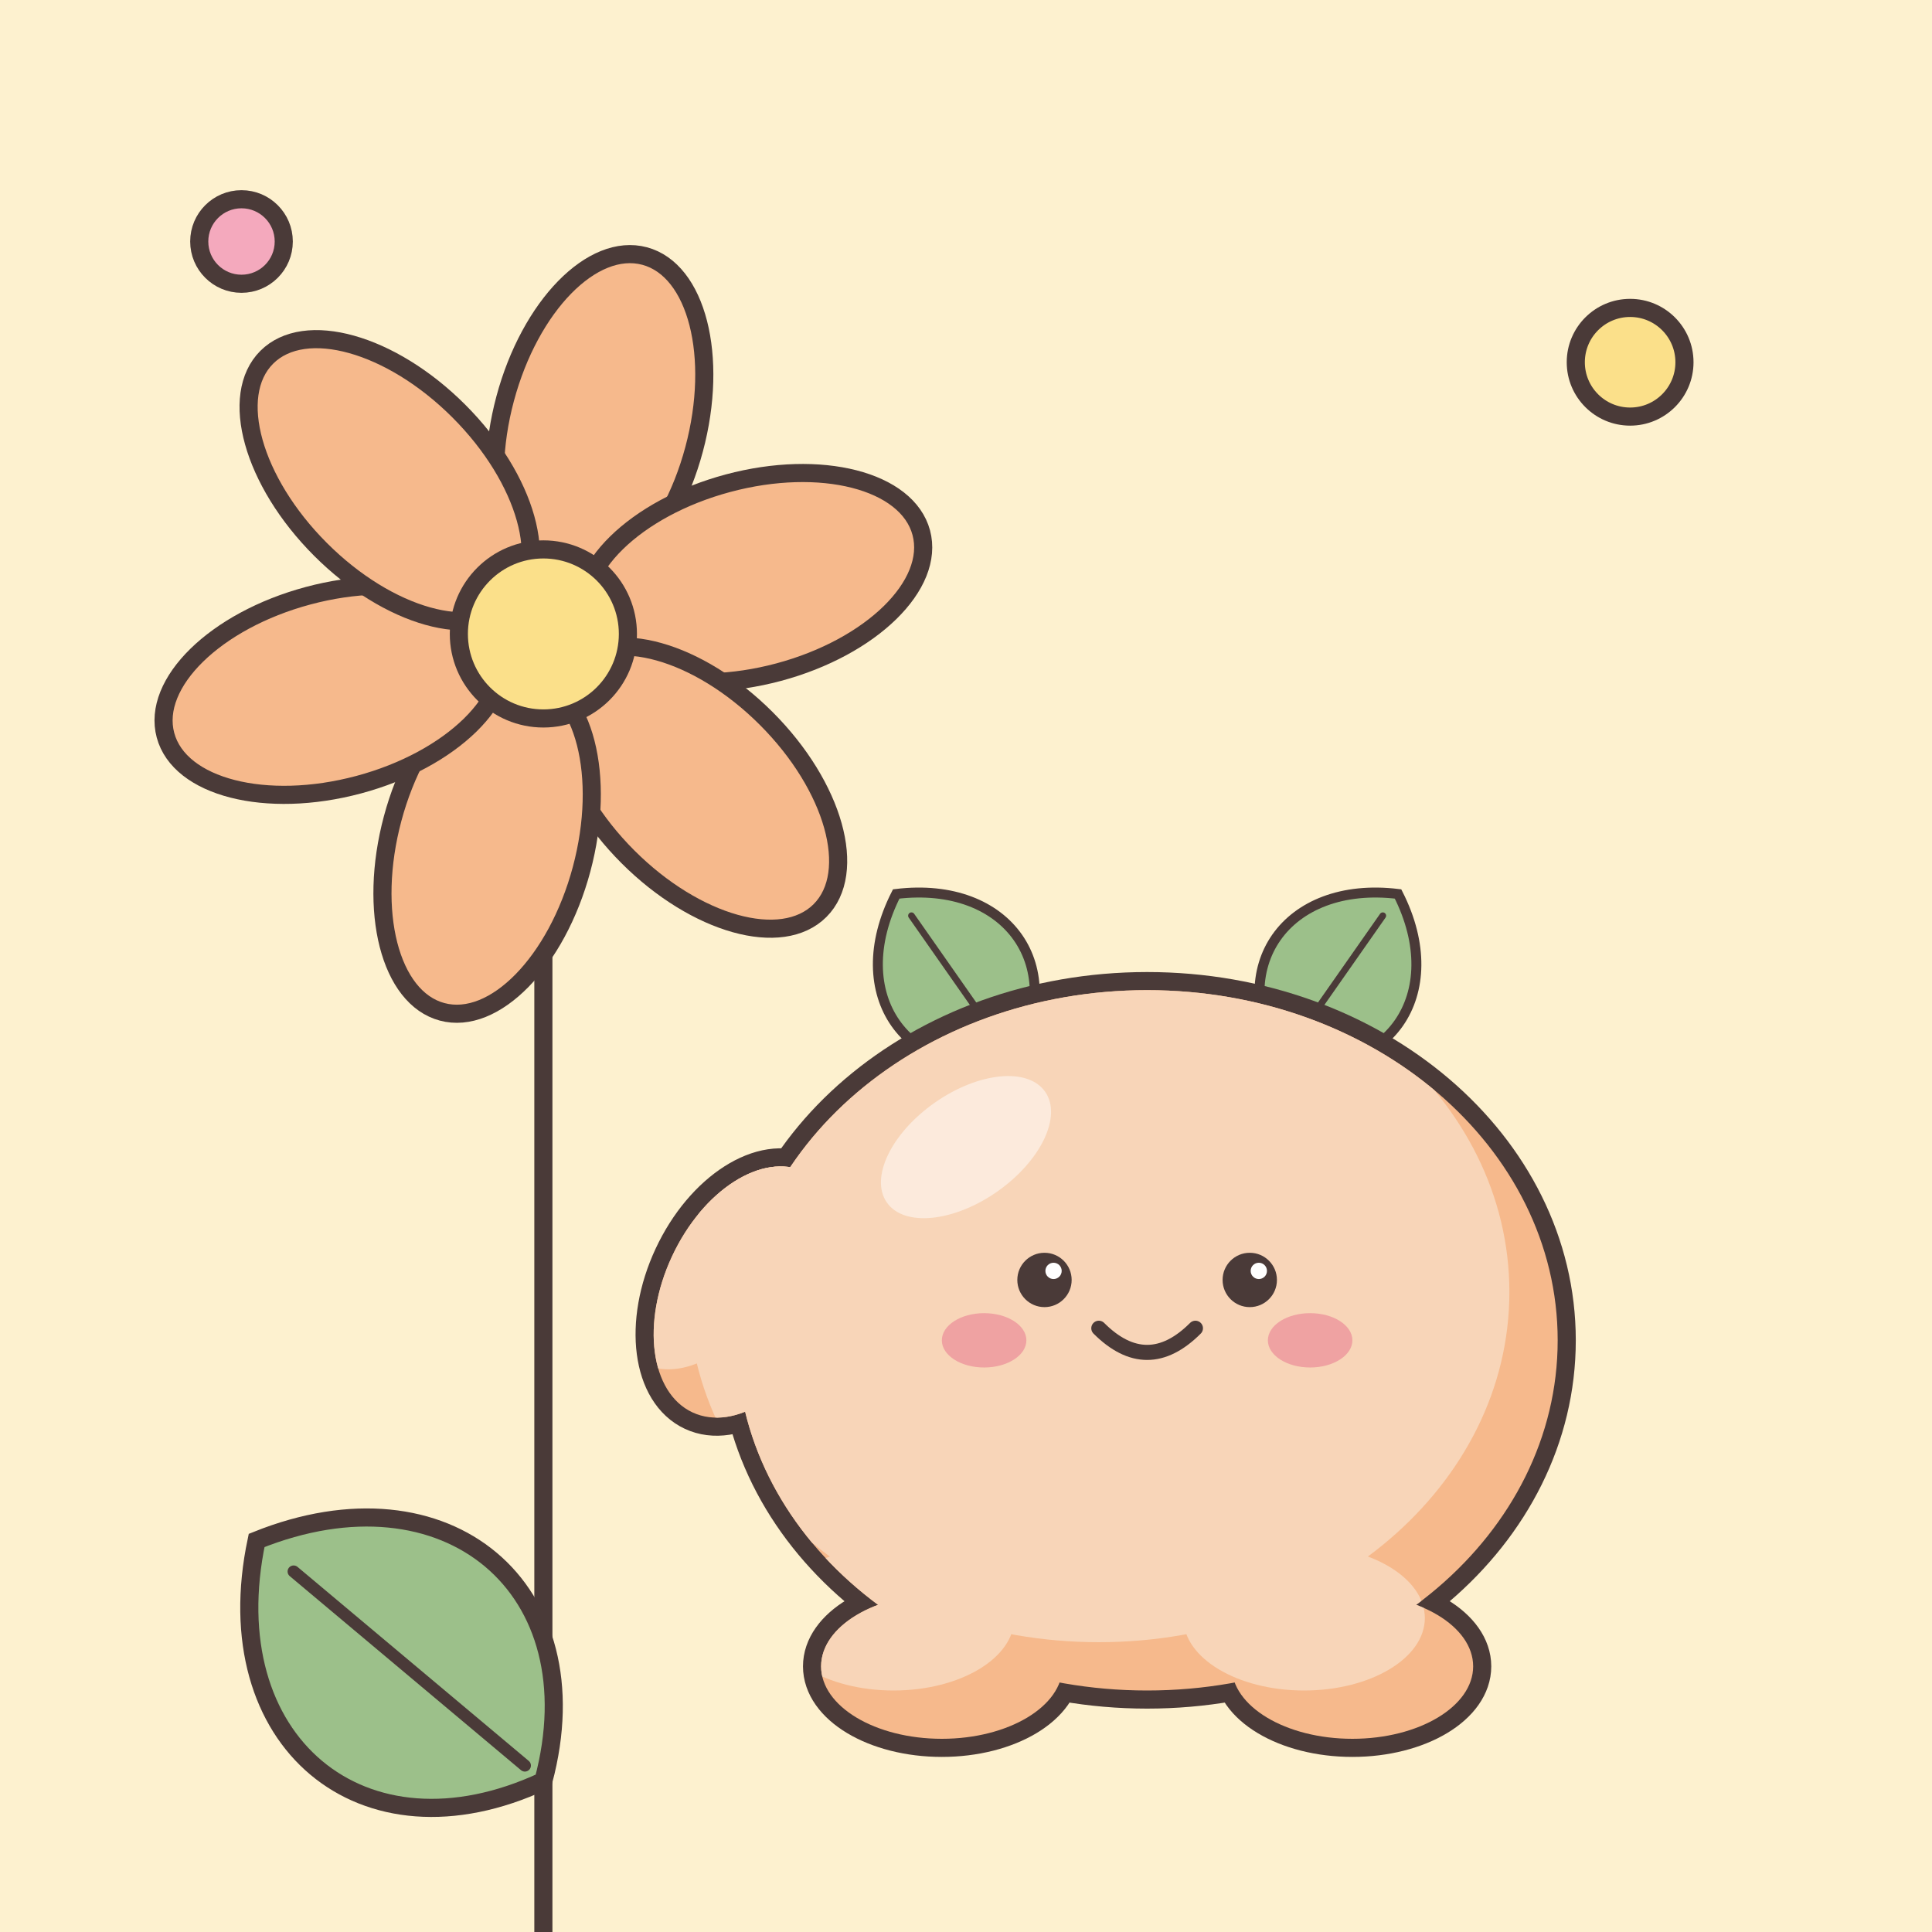
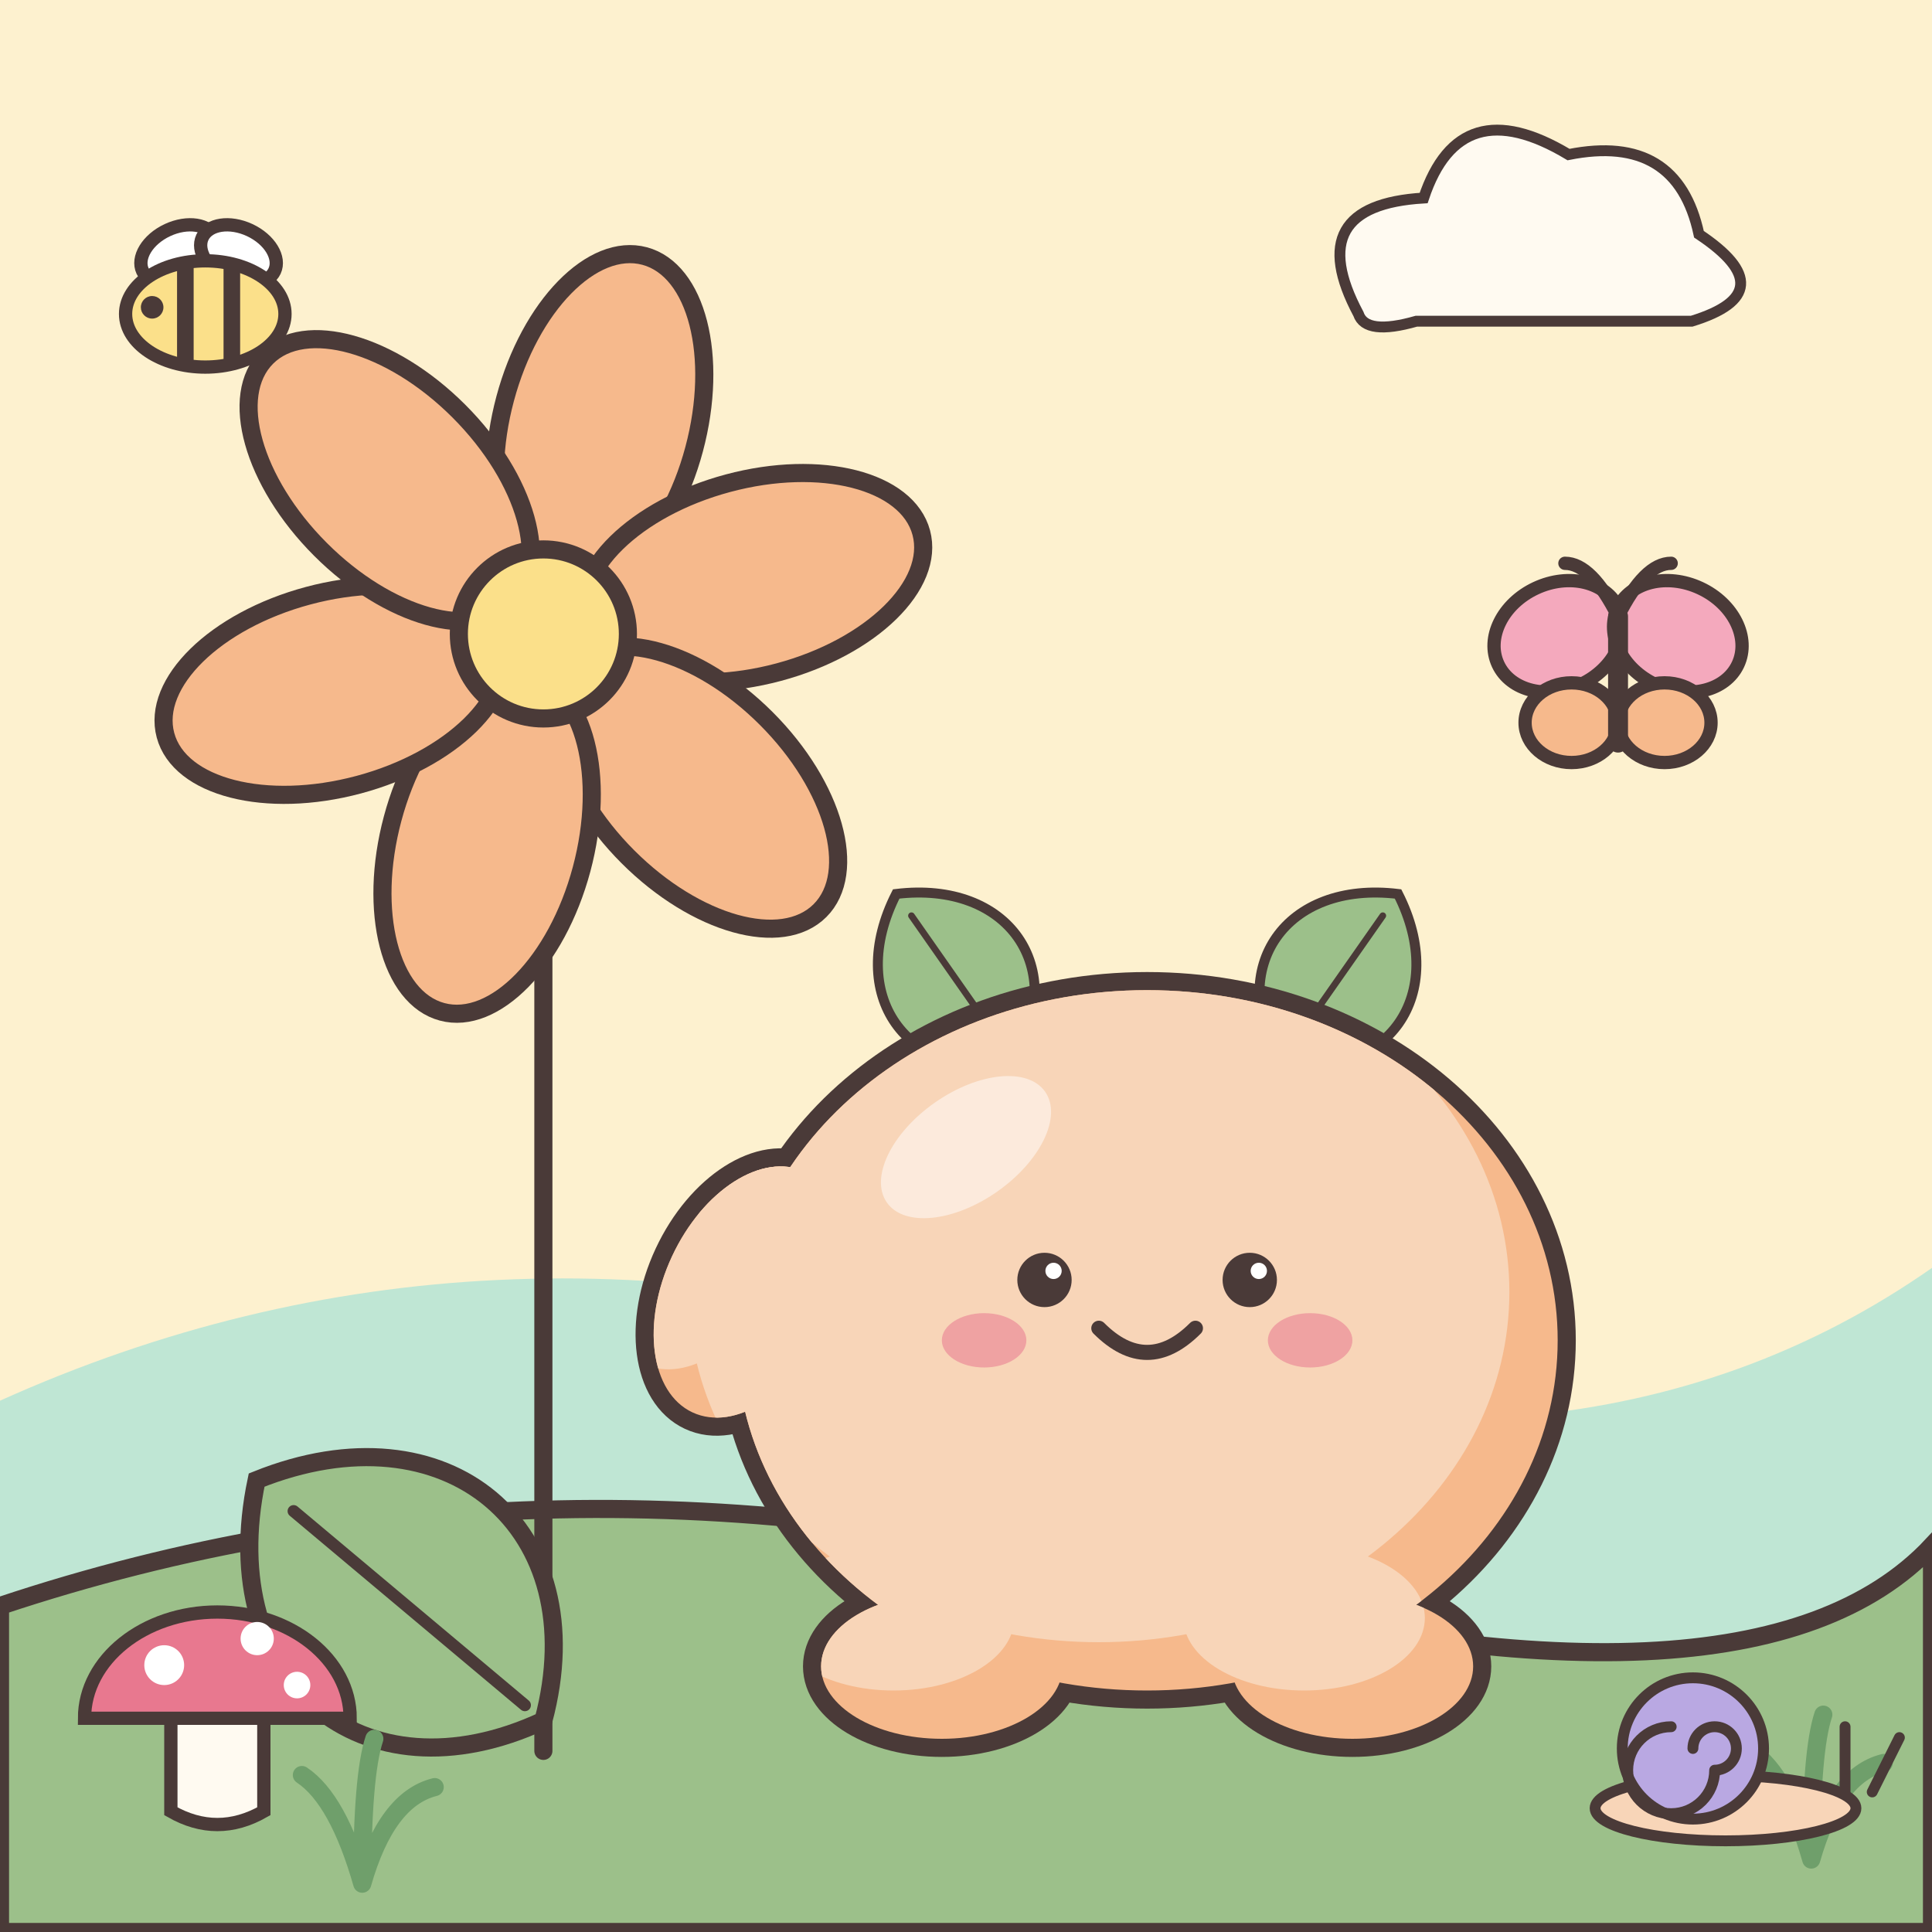
<svg xmlns="http://www.w3.org/2000/svg" width="320" height="320" viewBox="0 0 320 320">
  <rect width="320" height="320" fill="#fdf1cf" />
-   <path d="M90 150V320" fill="none" stroke="#4a3a38" stroke-width="3" stroke-linecap="round" stroke-linejoin="round" />
-   <g transform="translate(90 295) rotate(-140) scale(1)">
+   <g transform="translate(225 52) scale(0.6)">
+     <path transform="translate(-30 -80)" d="M30 80Q14 50 48 48Q58 18 88 36Q118 30 124 58Q148 74 122 82H46Q32 86 30 80Z" fill="#fffaf1" stroke="#4a3a38" stroke-width="3" />
+   </g>
+   <path d="M0 232Q80 196 170 224T320 210V320H0Z" fill="#bfe6d4" />
+   <path d="M0 266Q90 236 190 262T320 256V320H0Z" fill="#9cc08a" stroke="#4a3a38" stroke-width="3" />
+   <path d="M90 150V290" fill="none" stroke="#4a3a38" stroke-width="3" stroke-linecap="round" stroke-linejoin="round" />
+   <g transform="translate(90 285) rotate(-140) scale(1)">
    <path d="M0 0C14-30 46-30 62 0C46 30 14 30 0 0Z" fill="#9cc08a" stroke="#4a3a38" stroke-width="3" />
    <path d="M4 0H54" fill="none" stroke="#4a3a38" stroke-width="2" stroke-linecap="round" stroke-linejoin="round" />
  </g>
  <ellipse cx="90" cy="69" rx="16.2" ry="28.8" fill="#f6b98c" stroke="#4a3a38" stroke-width="3" transform="rotate(15 90 105)" />
  <ellipse cx="90" cy="69" rx="16.2" ry="28.8" fill="#f6b98c" stroke="#4a3a38" stroke-width="3" transform="rotate(75 90 105)" />
  <ellipse cx="90" cy="69" rx="16.2" ry="28.8" fill="#f6b98c" stroke="#4a3a38" stroke-width="3" transform="rotate(135 90 105)" />
  <ellipse cx="90" cy="69" rx="16.2" ry="28.8" fill="#f6b98c" stroke="#4a3a38" stroke-width="3" transform="rotate(195 90 105)" />
  <ellipse cx="90" cy="69" rx="16.2" ry="28.8" fill="#f6b98c" stroke="#4a3a38" stroke-width="3" transform="rotate(255 90 105)" />
  <ellipse cx="90" cy="69" rx="16.2" ry="28.8" fill="#f6b98c" stroke="#4a3a38" stroke-width="3" transform="rotate(315 90 105)" />
  <circle cx="90" cy="105" r="14" fill="#fbe08a" stroke="#4a3a38" stroke-width="3" />
-   <circle cx="40" cy="40" r="7" fill="#f4a9bd" stroke="#4a3a38" stroke-width="3" />
-   <circle cx="270" cy="60" r="9" fill="#fbe08a" stroke="#4a3a38" stroke-width="3" />
+   <g transform="translate(34 52) scale(1.1)">
+     <ellipse cx="-4" cy="-9" rx="6" ry="4" fill="#fff" stroke="#4a3a38" stroke-width="2" transform="rotate(-25 -4 -9)" />
+     <ellipse cx="5" cy="-9" rx="6" ry="4" fill="#fff" stroke="#4a3a38" stroke-width="2" transform="rotate(25 5 -9)" />
+     <ellipse rx="12" ry="8" fill="#fbe08a" stroke="#4a3a38" stroke-width="2" />
+     <path d="M-3 -7V7M4 -7V7" fill="none" stroke="#4a3a38" stroke-width="2.5" stroke-linecap="round" stroke-linejoin="round" />
+     <circle cx="-8" cy="-1" r="1.7" fill="#4a3a38" />
+   </g>
+   <g transform="translate(268 112) scale(1.1)">
+     <ellipse cx="-9" cy="-6" rx="10" ry="8" fill="#f4a9bd" stroke="#4a3a38" stroke-width="2" transform="rotate(-25 -9 -6)" />
+     <ellipse cx="9" cy="-6" rx="10" ry="8" fill="#f4a9bd" stroke="#4a3a38" stroke-width="2" transform="rotate(25 9 -6)" />
+     <ellipse cx="-7" cy="7" rx="7" ry="6" fill="#f6b98c" stroke="#4a3a38" stroke-width="2" />
+     <ellipse cx="7" cy="7" rx="7" ry="6" fill="#f6b98c" stroke="#4a3a38" stroke-width="2" />
+     <path d="M0 -9V10" fill="none" stroke="#4a3a38" stroke-width="3" stroke-linecap="round" stroke-linejoin="round" />
+     <path d="M0 -9Q-4 -17 -8 -17M0 -9Q4 -17 8 -17" fill="none" stroke="#4a3a38" stroke-width="2" stroke-linecap="round" stroke-linejoin="round" />
+   </g>
+   <g transform="translate(36 300) scale(1.1)">
+     <path d="M-7 0V-14H7V0Q0 4 -7 0Z" fill="#fffaf1" stroke="#4a3a38" stroke-width="2" />
+     <path d="M-20 -14A20 16 0 0 1 20 -14Z" fill="#e8788f" stroke="#4a3a38" stroke-width="2" />
+     <circle cx="-8" cy="-22" r="3" fill="#fff" />
+     <circle cx="6" cy="-26" r="2.5" fill="#fff" />
+     <circle cx="12" cy="-19" r="2" fill="#fff" />
+   </g>
+   <path d="M60 312q-4-14-10-18M60 312q0-18 2-24M60 312q4-14 12-16" fill="none" stroke="#6f9f6b" stroke-width="3" stroke-linecap="round" stroke-linejoin="round" />
+   <path d="M300 308q-4-14-10-18M300 308q0-18 2-24M300 308q4-14 12-16" fill="none" stroke="#6f9f6b" stroke-width="3" stroke-linecap="round" stroke-linejoin="round" />
  <g transform="translate(168 176) rotate(-125) scale(0.55)">
    <path d="M0 0C14-30 46-30 62 0C46 30 14 30 0 0Z" fill="#9cc08a" stroke="#4a3a38" stroke-width="3" />
    <path d="M4 0H54" fill="none" stroke="#4a3a38" stroke-width="2" stroke-linecap="round" stroke-linejoin="round" />
  </g>
  <g transform="translate(212 176) rotate(-55) scale(0.55)">
    <path d="M0 0C14-30 46-30 62 0C46 30 14 30 0 0Z" fill="#9cc08a" stroke="#4a3a38" stroke-width="3" />
    <path d="M4 0H54" fill="none" stroke="#4a3a38" stroke-width="2" stroke-linecap="round" stroke-linejoin="round" />
  </g>
  <g stroke="#4a3a38" stroke-width="6" stroke-linejoin="round" fill="#4a3a38">
    <ellipse cx="190" cy="222" rx="68" ry="58" />
    <ellipse cx="156" cy="276" rx="20" ry="12" />
    <ellipse cx="224" cy="276" rx="20" ry="12" />
    <ellipse cx="124" cy="214" rx="14" ry="22" transform="rotate(25 124 214)" />
  </g>
  <clipPath id="pip">
    <ellipse cx="190" cy="222" rx="68" ry="58" />
    <ellipse cx="156" cy="276" rx="20" ry="12" />
    <ellipse cx="224" cy="276" rx="20" ry="12" />
    <ellipse cx="124" cy="214" rx="14" ry="22" transform="rotate(25 124 214)" />
  </clipPath>
  <g clip-path="url(#pip)">
    <rect width="320" height="320" fill="#f6b98c" />
    <g transform="translate(-8 -8)" fill="#f8d5b8">
      <ellipse cx="190" cy="222" rx="68" ry="58" />
      <ellipse cx="156" cy="276" rx="20" ry="12" />
      <ellipse cx="224" cy="276" rx="20" ry="12" />
      <ellipse cx="124" cy="214" rx="14" ry="22" transform="rotate(25 124 214)" />
    </g>
    <ellipse cx="160" cy="190" rx="16" ry="9" fill="#fff" opacity=".5" transform="rotate(-35 160 190)" />
  </g>
  <circle cx="173" cy="212" r="4.5" fill="#4a3a38" />
  <circle cx="174.5" cy="210.5" r="1.35" fill="#fff" />
  <circle cx="207" cy="212" r="4.5" fill="#4a3a38" />
  <circle cx="208.5" cy="210.5" r="1.35" fill="#fff" />
  <ellipse cx="163" cy="222" rx="7" ry="4.5" fill="#e8788f" opacity=".55" />
  <ellipse cx="217" cy="222" rx="7" ry="4.5" fill="#e8788f" opacity=".55" />
  <path d="M182 220Q190 228 198 220" fill="none" stroke="#4a3a38" stroke-width="2.5" stroke-linecap="round" stroke-linejoin="round" />
+   <g transform="translate(284 304) scale(0.9)">
+     <ellipse cx="2" cy="-5" rx="24" ry="6" fill="#f8d5b8" stroke="#4a3a38" stroke-width="2" />
+     <path d="M24 -8V-20M29 -8L34 -18" fill="none" stroke="#4a3a38" stroke-width="2" stroke-linecap="round" stroke-linejoin="round" />
+     <circle cx="-4" cy="-16" r="13" fill="#b9a8e2" stroke="#4a3a38" stroke-width="2" />
+     <path d="M-4 -16a4 4 0 1 1 4 4a8 8 0 1 1-8-8" fill="none" stroke="#4a3a38" stroke-width="2" stroke-linecap="round" stroke-linejoin="round" />
+   </g>
</svg>
